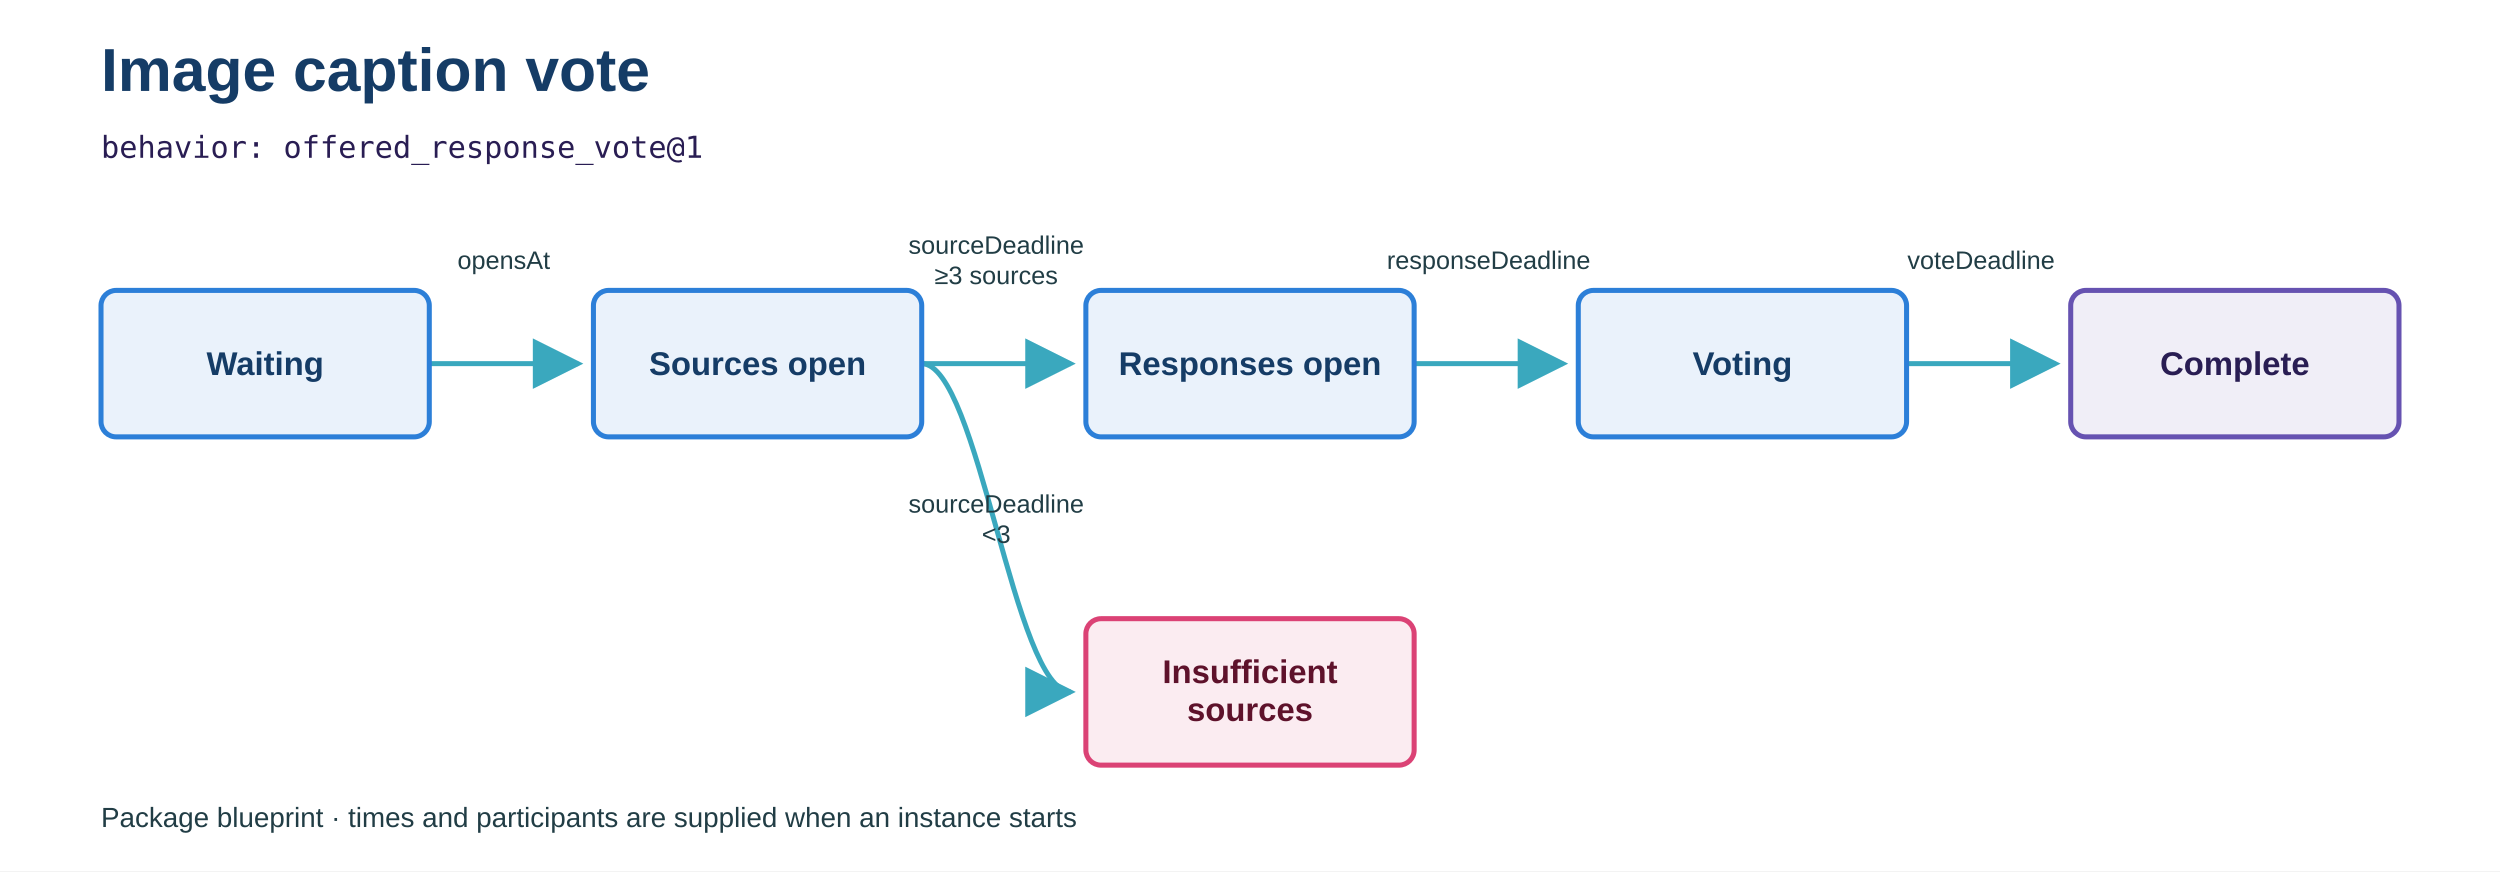
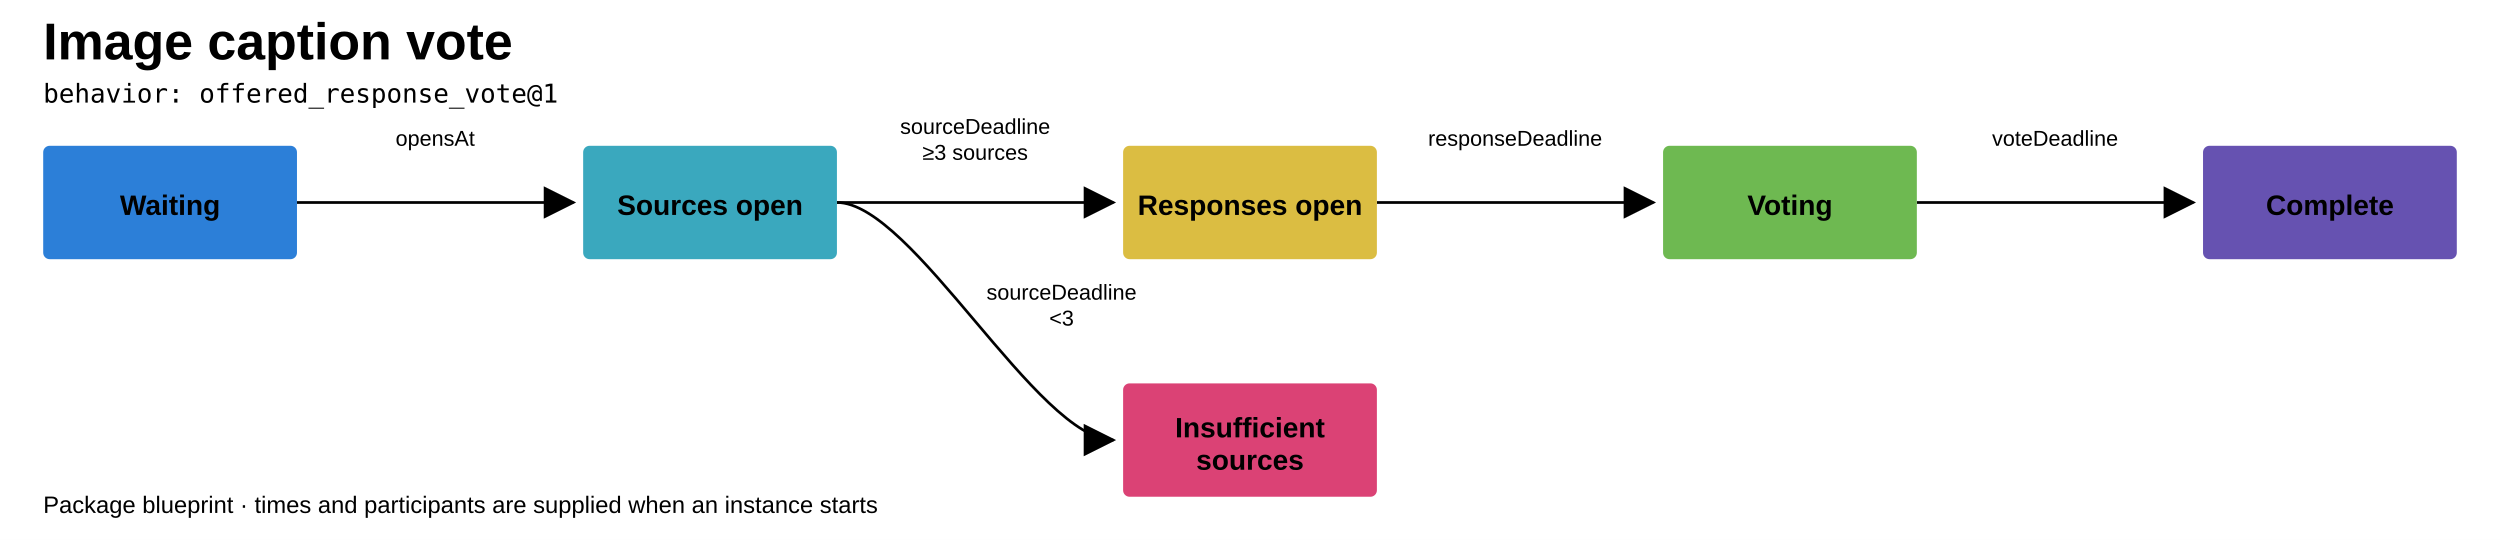
- <svg xmlns="http://www.w3.org/2000/svg" role="img" aria-label="Image caption vote package flow" viewBox="0 0 1980 690" width="1980" height="690">
+ <svg xmlns="http://www.w3.org/2000/svg" role="img" aria-label="Image caption vote package flow" viewBox="0 0 4630 1000" width="4630" height="1000">
  <defs>
-     <marker id="arrow" markerWidth="10" markerHeight="10" refX="9" refY="5" orient="auto">
-       <path d="M0 0L10 5L0 10" fill="#3aa8be" />
+     <marker id="arrow" markerWidth="12" markerHeight="12" refX="11" refY="6" orient="auto">
+       <path d="M0 0L12 6L0 12" fill="#000000" />
    </marker>
  </defs>
  <rect width="100%" height="100%" fill="#ffffff" />
-   <text x="80" y="72" fill="#153c66" font-family="Arial,sans-serif" font-size="48" font-weight="700">Image caption vote</text>
-   <text x="80" y="125" fill="#291d53" font-family="monospace" font-size="24">behavior: offered_response_vote@1</text>
-   <path d="M 340 288 C 385 288, 413 288, 458 288" fill="none" stroke="#3aa8be" stroke-width="4" marker-end="url(#arrow)" />
-   <text x="399" y="213" text-anchor="middle" fill="#213d45" font-size="20" font-family="Arial,sans-serif">opensAt</text>
-   <path d="M 730 288 C 775 288, 803 288, 848 288" fill="none" stroke="#3aa8be" stroke-width="4" marker-end="url(#arrow)" />
-   <text x="789" y="201" text-anchor="middle" fill="#213d45" font-size="20" font-family="Arial,sans-serif">sourceDeadline</text>
-   <text x="789" y="225" text-anchor="middle" fill="#213d45" font-size="20" font-family="Arial,sans-serif">≥3 sources</text>
-   <path d="M 730 288 C 775 288, 803 548, 848 548" fill="none" stroke="#3aa8be" stroke-width="4" marker-end="url(#arrow)" />
-   <text x="789" y="406" text-anchor="middle" fill="#213d45" font-size="20" font-family="Arial,sans-serif">sourceDeadline</text>
-   <text x="789" y="430" text-anchor="middle" fill="#213d45" font-size="20" font-family="Arial,sans-serif">&lt;3</text>
-   <path d="M 1120 288 C 1165 288, 1193 288, 1238 288" fill="none" stroke="#3aa8be" stroke-width="4" marker-end="url(#arrow)" />
-   <text x="1179" y="213" text-anchor="middle" fill="#213d45" font-size="20" font-family="Arial,sans-serif">responseDeadline</text>
-   <path d="M 1510 288 C 1555 288, 1583 288, 1628 288" fill="none" stroke="#3aa8be" stroke-width="4" marker-end="url(#arrow)" />
-   <text x="1569" y="213" text-anchor="middle" fill="#213d45" font-size="20" font-family="Arial,sans-serif">voteDeadline</text>
-   <rect x="80" y="230" width="260" height="116" rx="12" fill="#eaf2fb" stroke="#2c7fd8" stroke-width="4" />
-   <text x="210" y="297" text-anchor="middle" fill="#153c66" font-family="Arial,sans-serif" font-size="26" font-weight="700">Waiting</text>
-   <rect x="470" y="230" width="260" height="116" rx="12" fill="#eaf2fb" stroke="#2c7fd8" stroke-width="4" />
-   <text x="600" y="297" text-anchor="middle" fill="#153c66" font-family="Arial,sans-serif" font-size="26" font-weight="700">Sources open</text>
-   <rect x="860" y="230" width="260" height="116" rx="12" fill="#eaf2fb" stroke="#2c7fd8" stroke-width="4" />
-   <text x="990" y="297" text-anchor="middle" fill="#153c66" font-family="Arial,sans-serif" font-size="26" font-weight="700">Responses open</text>
-   <rect x="860" y="490" width="260" height="116" rx="12" fill="#fbecf1" stroke="#db4275" stroke-width="4" />
-   <text x="990" y="541" text-anchor="middle" fill="#5e122b" font-family="Arial,sans-serif" font-size="26" font-weight="700">Insufficient</text>
-   <text x="990" y="571" text-anchor="middle" fill="#5e122b" font-family="Arial,sans-serif" font-size="26" font-weight="700">sources</text>
-   <rect x="1250" y="230" width="260" height="116" rx="12" fill="#eaf2fb" stroke="#2c7fd8" stroke-width="4" />
-   <text x="1380" y="297" text-anchor="middle" fill="#153c66" font-family="Arial,sans-serif" font-size="26" font-weight="700">Voting</text>
-   <rect x="1640" y="230" width="260" height="116" rx="12" fill="#f0eef7" stroke="#6652b1" stroke-width="4" />
-   <text x="1770" y="297" text-anchor="middle" fill="#291d53" font-family="Arial,sans-serif" font-size="26" font-weight="700">Complete</text>
-   <text x="80" y="655" fill="#213d45" font-family="Arial,sans-serif" font-size="22">Package blueprint · times and participants are supplied when an instance starts</text>
+   <text x="80" y="110" fill="#000000" font-family="Arial,sans-serif" font-size="96" font-weight="700">Image caption vote</text>
+   <text x="80" y="190" fill="#000000" font-family="monospace" font-size="48">behavior: offered_response_vote@1</text>
+   <path d="M 550 375 C 690 375, 922 375, 1062 375" fill="none" stroke="#000000" stroke-width="5" marker-end="url(#arrow)" />
+   <text x="806" y="270" text-anchor="middle" fill="#000000" font-size="40" font-family="Arial,sans-serif">opensAt</text>
+   <path d="M 1550 375 C 1690 375, 1922 375, 2062 375" fill="none" stroke="#000000" stroke-width="5" marker-end="url(#arrow)" />
+   <text x="1806" y="248" text-anchor="middle" fill="#000000" font-size="40" font-family="Arial,sans-serif">sourceDeadline</text>
+   <text x="1806" y="296" text-anchor="middle" fill="#000000" font-size="40" font-family="Arial,sans-serif">≥3 sources</text>
+   <path d="M 1550 375 C 1690 375, 1922 815, 2062 815" fill="none" stroke="#000000" stroke-width="5" marker-end="url(#arrow)" />
+   <text x="1966" y="555" text-anchor="middle" fill="#000000" font-size="40" font-family="Arial,sans-serif">sourceDeadline</text>
+   <text x="1966" y="603" text-anchor="middle" fill="#000000" font-size="40" font-family="Arial,sans-serif">&lt;3</text>
+   <path d="M 2550 375 C 2690 375, 2922 375, 3062 375" fill="none" stroke="#000000" stroke-width="5" marker-end="url(#arrow)" />
+   <text x="2806" y="270" text-anchor="middle" fill="#000000" font-size="40" font-family="Arial,sans-serif">responseDeadline</text>
+   <path d="M 3550 375 C 3690 375, 3922 375, 4062 375" fill="none" stroke="#000000" stroke-width="5" marker-end="url(#arrow)" />
+   <text x="3806" y="270" text-anchor="middle" fill="#000000" font-size="40" font-family="Arial,sans-serif">voteDeadline</text>
+   <rect x="80" y="270" width="470" height="210" rx="12" fill="#2c7fd8" />
+   <text x="315" y="398" text-anchor="middle" fill="#000000" font-family="Arial,sans-serif" font-size="52" font-weight="700">Waiting</text>
+   <rect x="1080" y="270" width="470" height="210" rx="12" fill="#3aa8be" />
+   <text x="1315" y="398" text-anchor="middle" fill="#000000" font-family="Arial,sans-serif" font-size="52" font-weight="700">Sources open</text>
+   <rect x="2080" y="270" width="470" height="210" rx="12" fill="#dbbd42" />
+   <text x="2315" y="398" text-anchor="middle" fill="#000000" font-family="Arial,sans-serif" font-size="52" font-weight="700">Responses open</text>
+   <rect x="2080" y="710" width="470" height="210" rx="12" fill="#db4275" />
+   <text x="2315" y="810" text-anchor="middle" fill="#000000" font-family="Arial,sans-serif" font-size="52" font-weight="700">Insufficient</text>
+   <text x="2315" y="870" text-anchor="middle" fill="#000000" font-family="Arial,sans-serif" font-size="52" font-weight="700">sources</text>
+   <rect x="3080" y="270" width="470" height="210" rx="12" fill="#6eb951" />
+   <text x="3315" y="398" text-anchor="middle" fill="#000000" font-family="Arial,sans-serif" font-size="52" font-weight="700">Voting</text>
+   <rect x="4080" y="270" width="470" height="210" rx="12" fill="#6652b1" />
+   <text x="4315" y="398" text-anchor="middle" fill="#000000" font-family="Arial,sans-serif" font-size="52" font-weight="700">Complete</text>
+   <text x="80" y="950" fill="#000000" font-family="Arial,sans-serif" font-size="44">Package blueprint · times and participants are supplied when an instance starts</text>
</svg>
